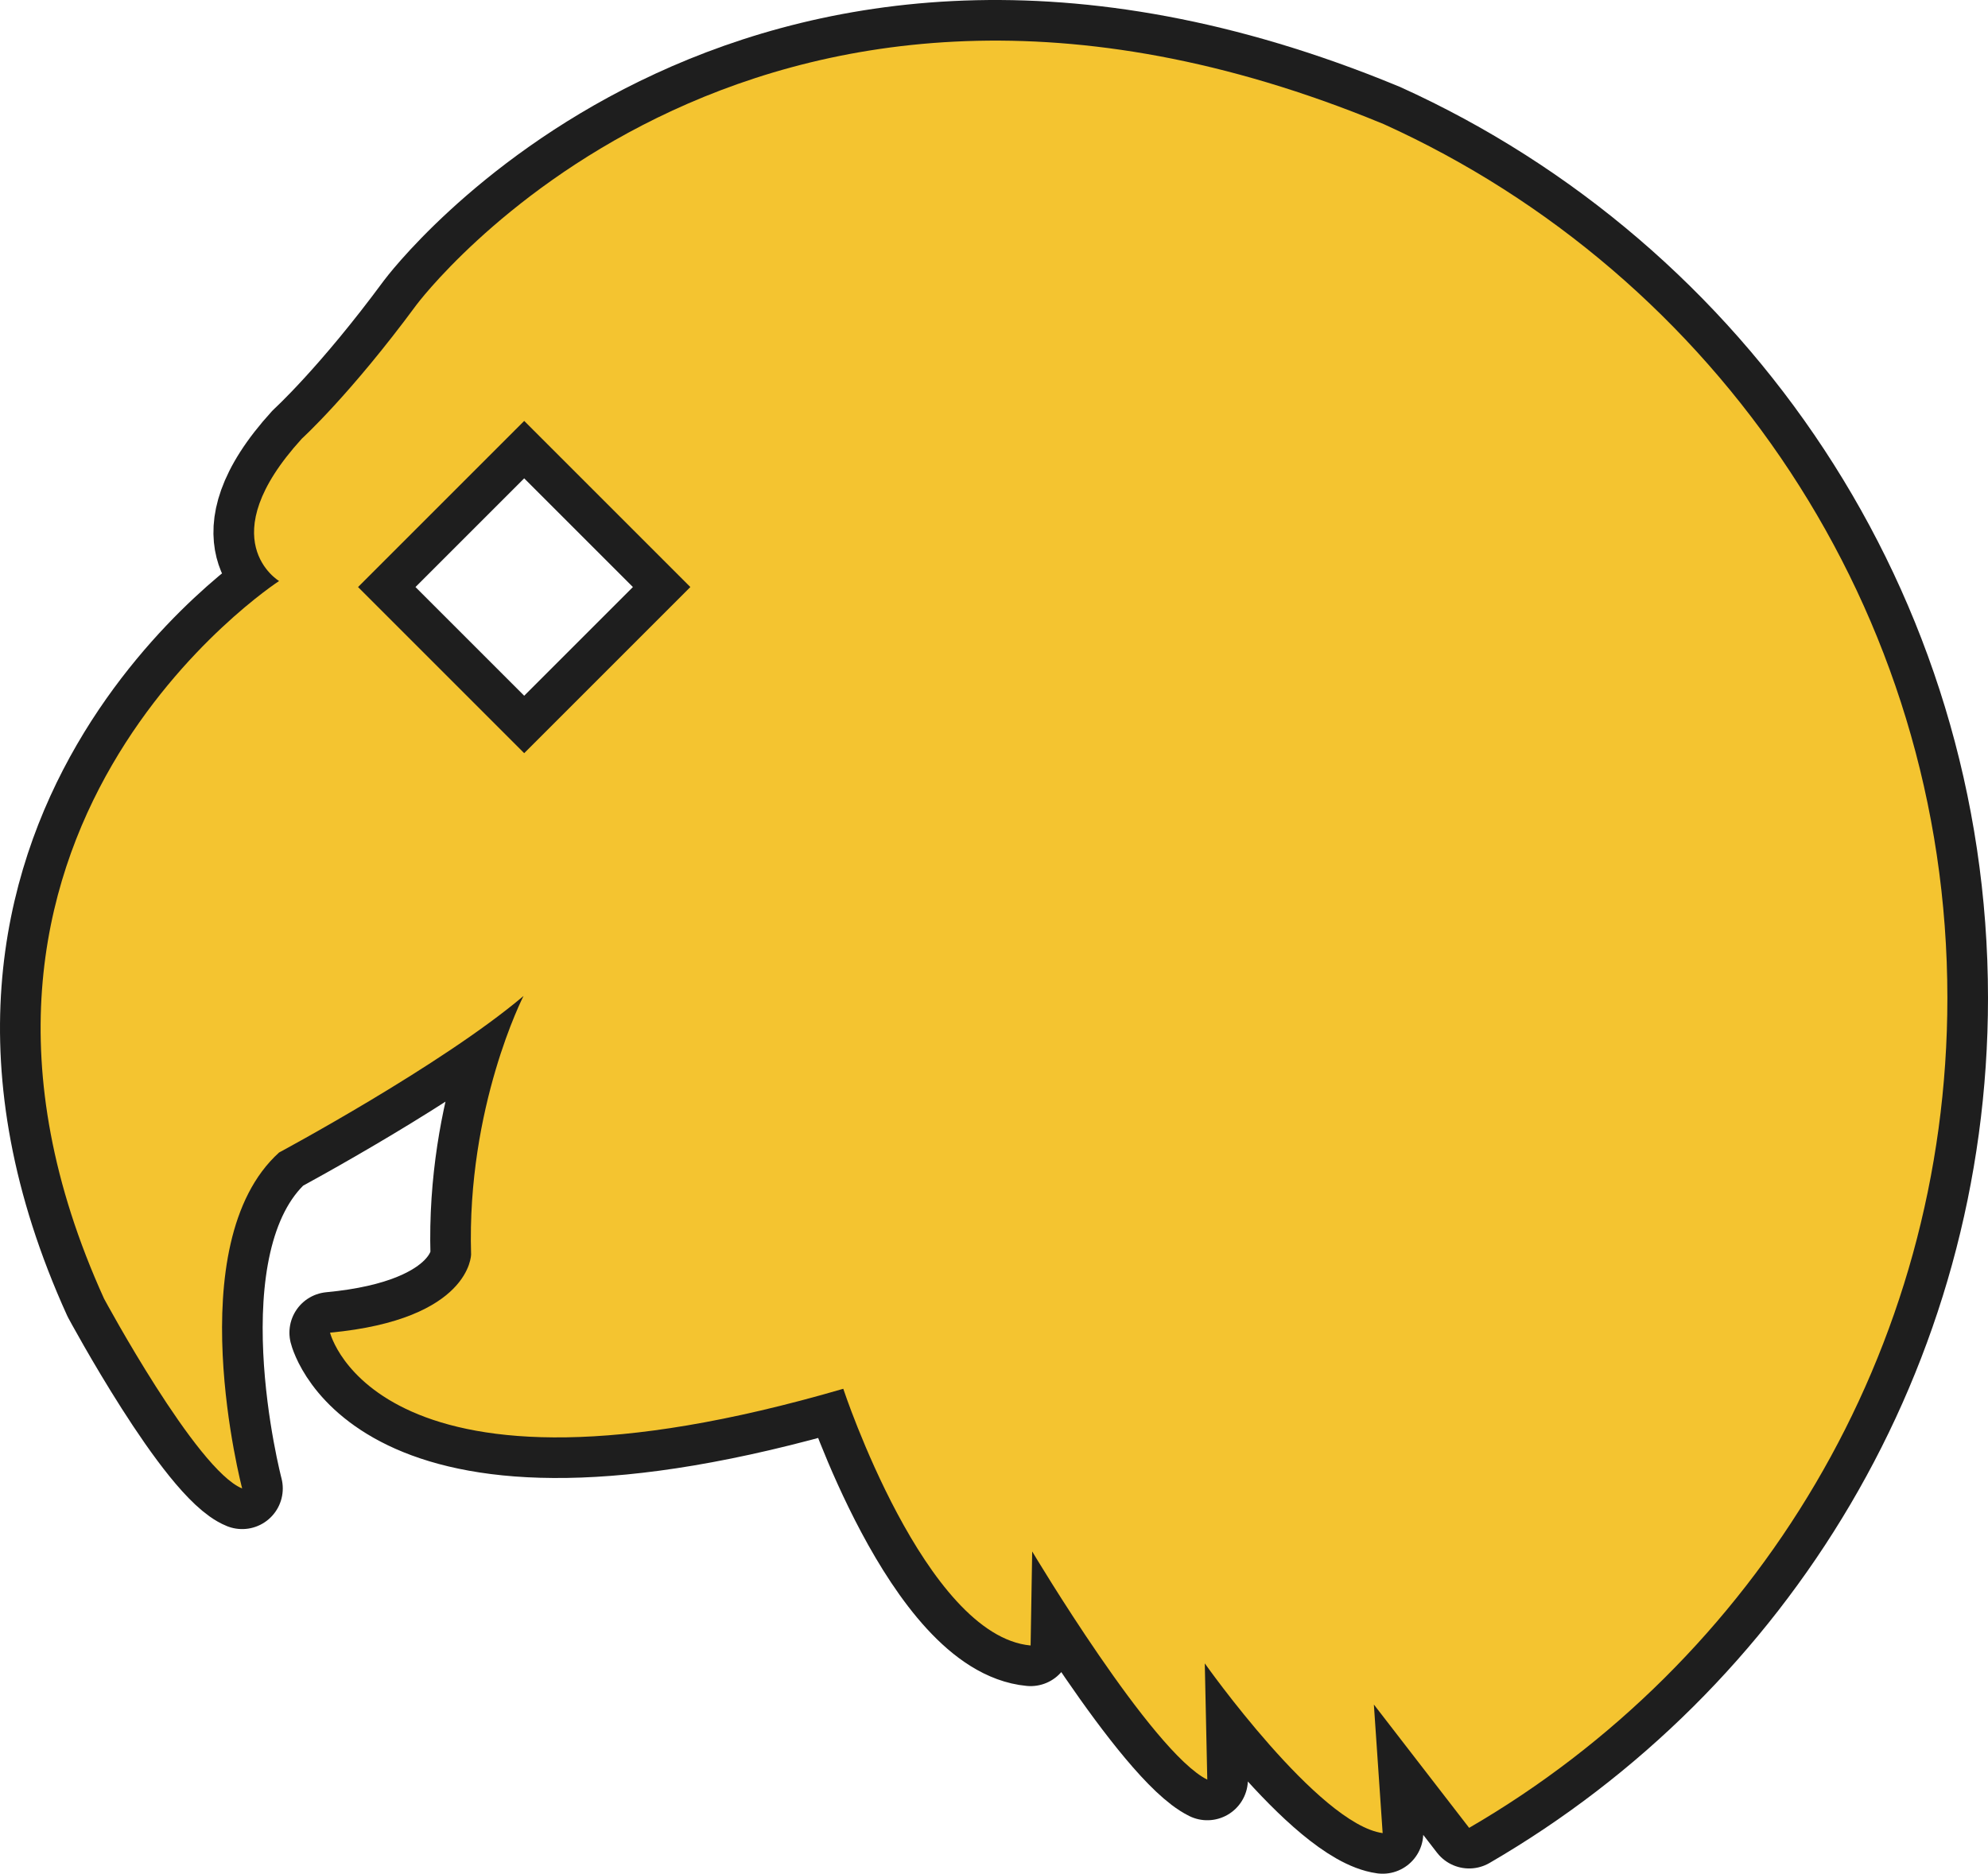
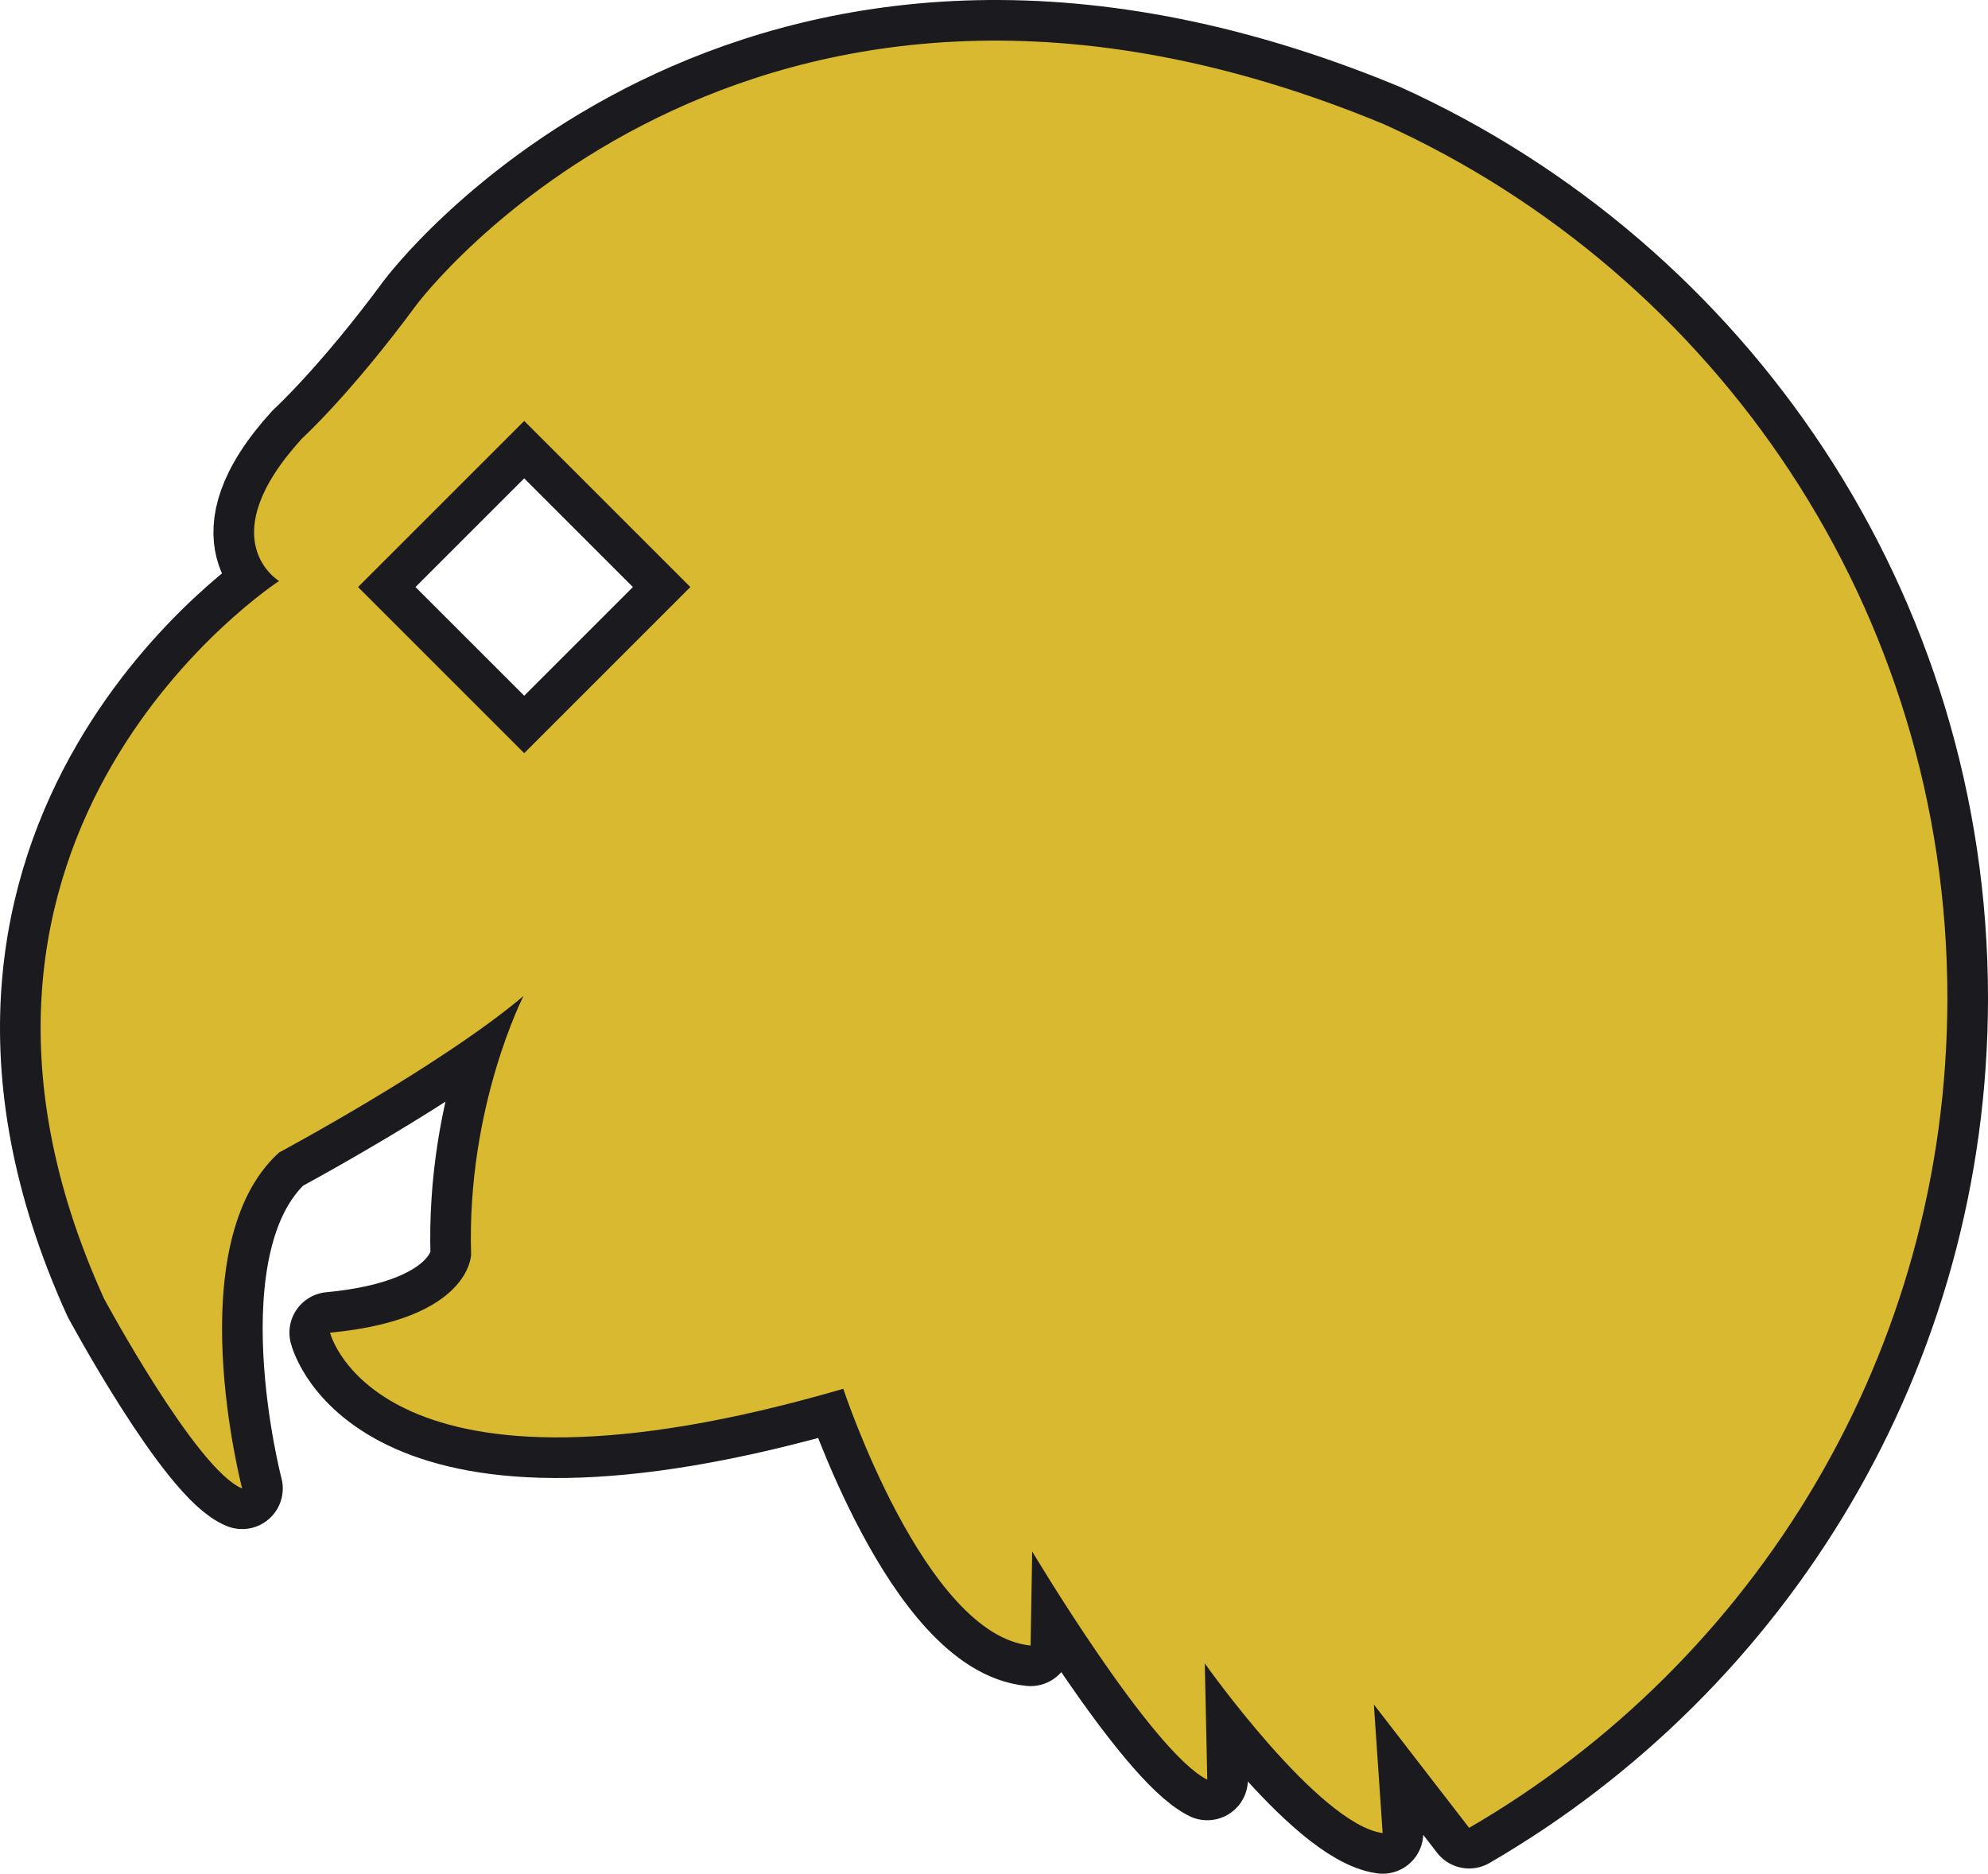
<svg xmlns="http://www.w3.org/2000/svg" xmlns:ns1="https://boxy-svg.com" viewBox="-5.5 -5.5 269.204 253.767">
-   <path d="M 180.542 225.352 L 181.731 242.767 C 173.031 241.567 157.645 219.78 157.645 219.78 L 157.984 235.525 C 150.484 231.825 134.274 204.622 134.274 204.622 L 134.059 217.358 C 119.736 216.031 108.692 182.59 108.692 182.59 C 45.592 200.99 39.192 174.99 39.192 174.99 C 58.292 173.19 58.292 164.39 58.292 164.39 C 57.692 144.39 65.392 129.39 65.392 129.39 C 54.292 138.79 32.292 150.59 32.292 150.59 C 18.592 162.99 27.292 196.09 27.292 196.09 C 21.092 193.59 8.592 170.39 8.592 170.39 C -20.108 107.19 32.292 73.19 32.292 73.19 C 32.292 73.19 22.892 67.59 35.392 53.89 C 35.392 53.89 41.892 47.99 50.892 35.79 C 50.892 35.79 94.963 -23.329 179.625 10.397 C 180.364 10.691 181.115 10.996 181.876 11.31 C 226.89 31.705 258.204 77.027 258.204 129.662 C 258.204 177.66 232.165 219.576 193.443 242.055 Z M 42.985 74.006 L 65.484 96.506 L 87.984 74.006 L 65.484 51.507 Z" style="stroke-linejoin: round; fill: rgb(30, 30, 30); stroke: rgb(30, 30, 30); stroke-width: 11px;" ns1:origin="-0.000001 -0.000001" />
-   <path d="M 180.542 225.352 L 181.731 242.767 C 173.031 241.567 157.645 219.78 157.645 219.78 L 157.984 235.525 C 150.484 231.825 134.274 204.622 134.274 204.622 L 134.059 217.358 C 119.736 216.031 108.692 182.59 108.692 182.59 C 45.592 200.99 39.192 174.99 39.192 174.99 C 58.292 173.19 58.292 164.39 58.292 164.39 C 57.692 144.39 65.392 129.39 65.392 129.39 C 54.292 138.79 32.292 150.59 32.292 150.59 C 18.592 162.99 27.292 196.09 27.292 196.09 C 21.092 193.59 8.592 170.39 8.592 170.39 C -20.108 107.19 32.292 73.19 32.292 73.19 C 32.292 73.19 22.892 67.59 35.392 53.89 C 35.392 53.89 41.892 47.99 50.892 35.79 C 50.892 35.79 94.963 -23.329 179.625 10.397 C 180.364 10.691 181.115 10.996 181.876 11.31 C 226.89 31.705 258.204 77.027 258.204 129.662 C 258.204 177.66 232.165 219.576 193.443 242.055 Z M 42.985 74.006 L 65.484 96.506 L 87.984 74.006 L 65.484 51.507 Z" style="stroke-linejoin: round; fill: rgb(244, 196, 48); stroke-width: 10px;" ns1:origin="-0.000001 -0.000001" />
+   <path d="M 180.542 225.352 L 181.731 242.767 C 173.031 241.567 157.645 219.78 157.645 219.78 L 157.984 235.525 C 150.484 231.825 134.274 204.622 134.274 204.622 L 134.059 217.358 C 119.736 216.031 108.692 182.59 108.692 182.59 C 45.592 200.99 39.192 174.99 39.192 174.99 C 58.292 173.19 58.292 164.39 58.292 164.39 C 57.692 144.39 65.392 129.39 65.392 129.39 C 54.292 138.79 32.292 150.59 32.292 150.59 C 18.592 162.99 27.292 196.09 27.292 196.09 C 21.092 193.59 8.592 170.39 8.592 170.39 C -20.108 107.19 32.292 73.19 32.292 73.19 C 32.292 73.19 22.892 67.59 35.392 53.89 C 35.392 53.89 41.892 47.99 50.892 35.79 C 50.892 35.79 94.963 -23.329 179.625 10.397 C 180.364 10.691 181.115 10.996 181.876 11.31 C 226.89 31.705 258.204 77.027 258.204 129.662 C 258.204 177.66 232.165 219.576 193.443 242.055 Z M 42.985 74.006 L 65.484 96.506 L 87.984 74.006 L 65.484 51.507 Z" style="stroke-linejoin: round; fill: #1a1a1f; stroke: #1a1a1f; stroke-width: 11px;" ns1:origin="-0.000001 -0.000001" />
+   <path d="M 180.542 225.352 L 181.731 242.767 C 173.031 241.567 157.645 219.78 157.645 219.78 L 157.984 235.525 C 150.484 231.825 134.274 204.622 134.274 204.622 L 134.059 217.358 C 119.736 216.031 108.692 182.59 108.692 182.59 C 45.592 200.99 39.192 174.99 39.192 174.99 C 58.292 173.19 58.292 164.39 58.292 164.39 C 57.692 144.39 65.392 129.39 65.392 129.39 C 54.292 138.79 32.292 150.59 32.292 150.59 C 18.592 162.99 27.292 196.09 27.292 196.09 C 21.092 193.59 8.592 170.39 8.592 170.39 C -20.108 107.19 32.292 73.19 32.292 73.19 C 32.292 73.19 22.892 67.59 35.392 53.89 C 35.392 53.89 41.892 47.99 50.892 35.79 C 50.892 35.79 94.963 -23.329 179.625 10.397 C 180.364 10.691 181.115 10.996 181.876 11.31 C 226.89 31.705 258.204 77.027 258.204 129.662 C 258.204 177.66 232.165 219.576 193.443 242.055 Z M 42.985 74.006 L 65.484 96.506 L 87.984 74.006 L 65.484 51.507 Z" style="stroke-linejoin: round; fill: #d8b930; stroke-width: 10px;" ns1:origin="-0.000001 -0.000001" />
</svg>
